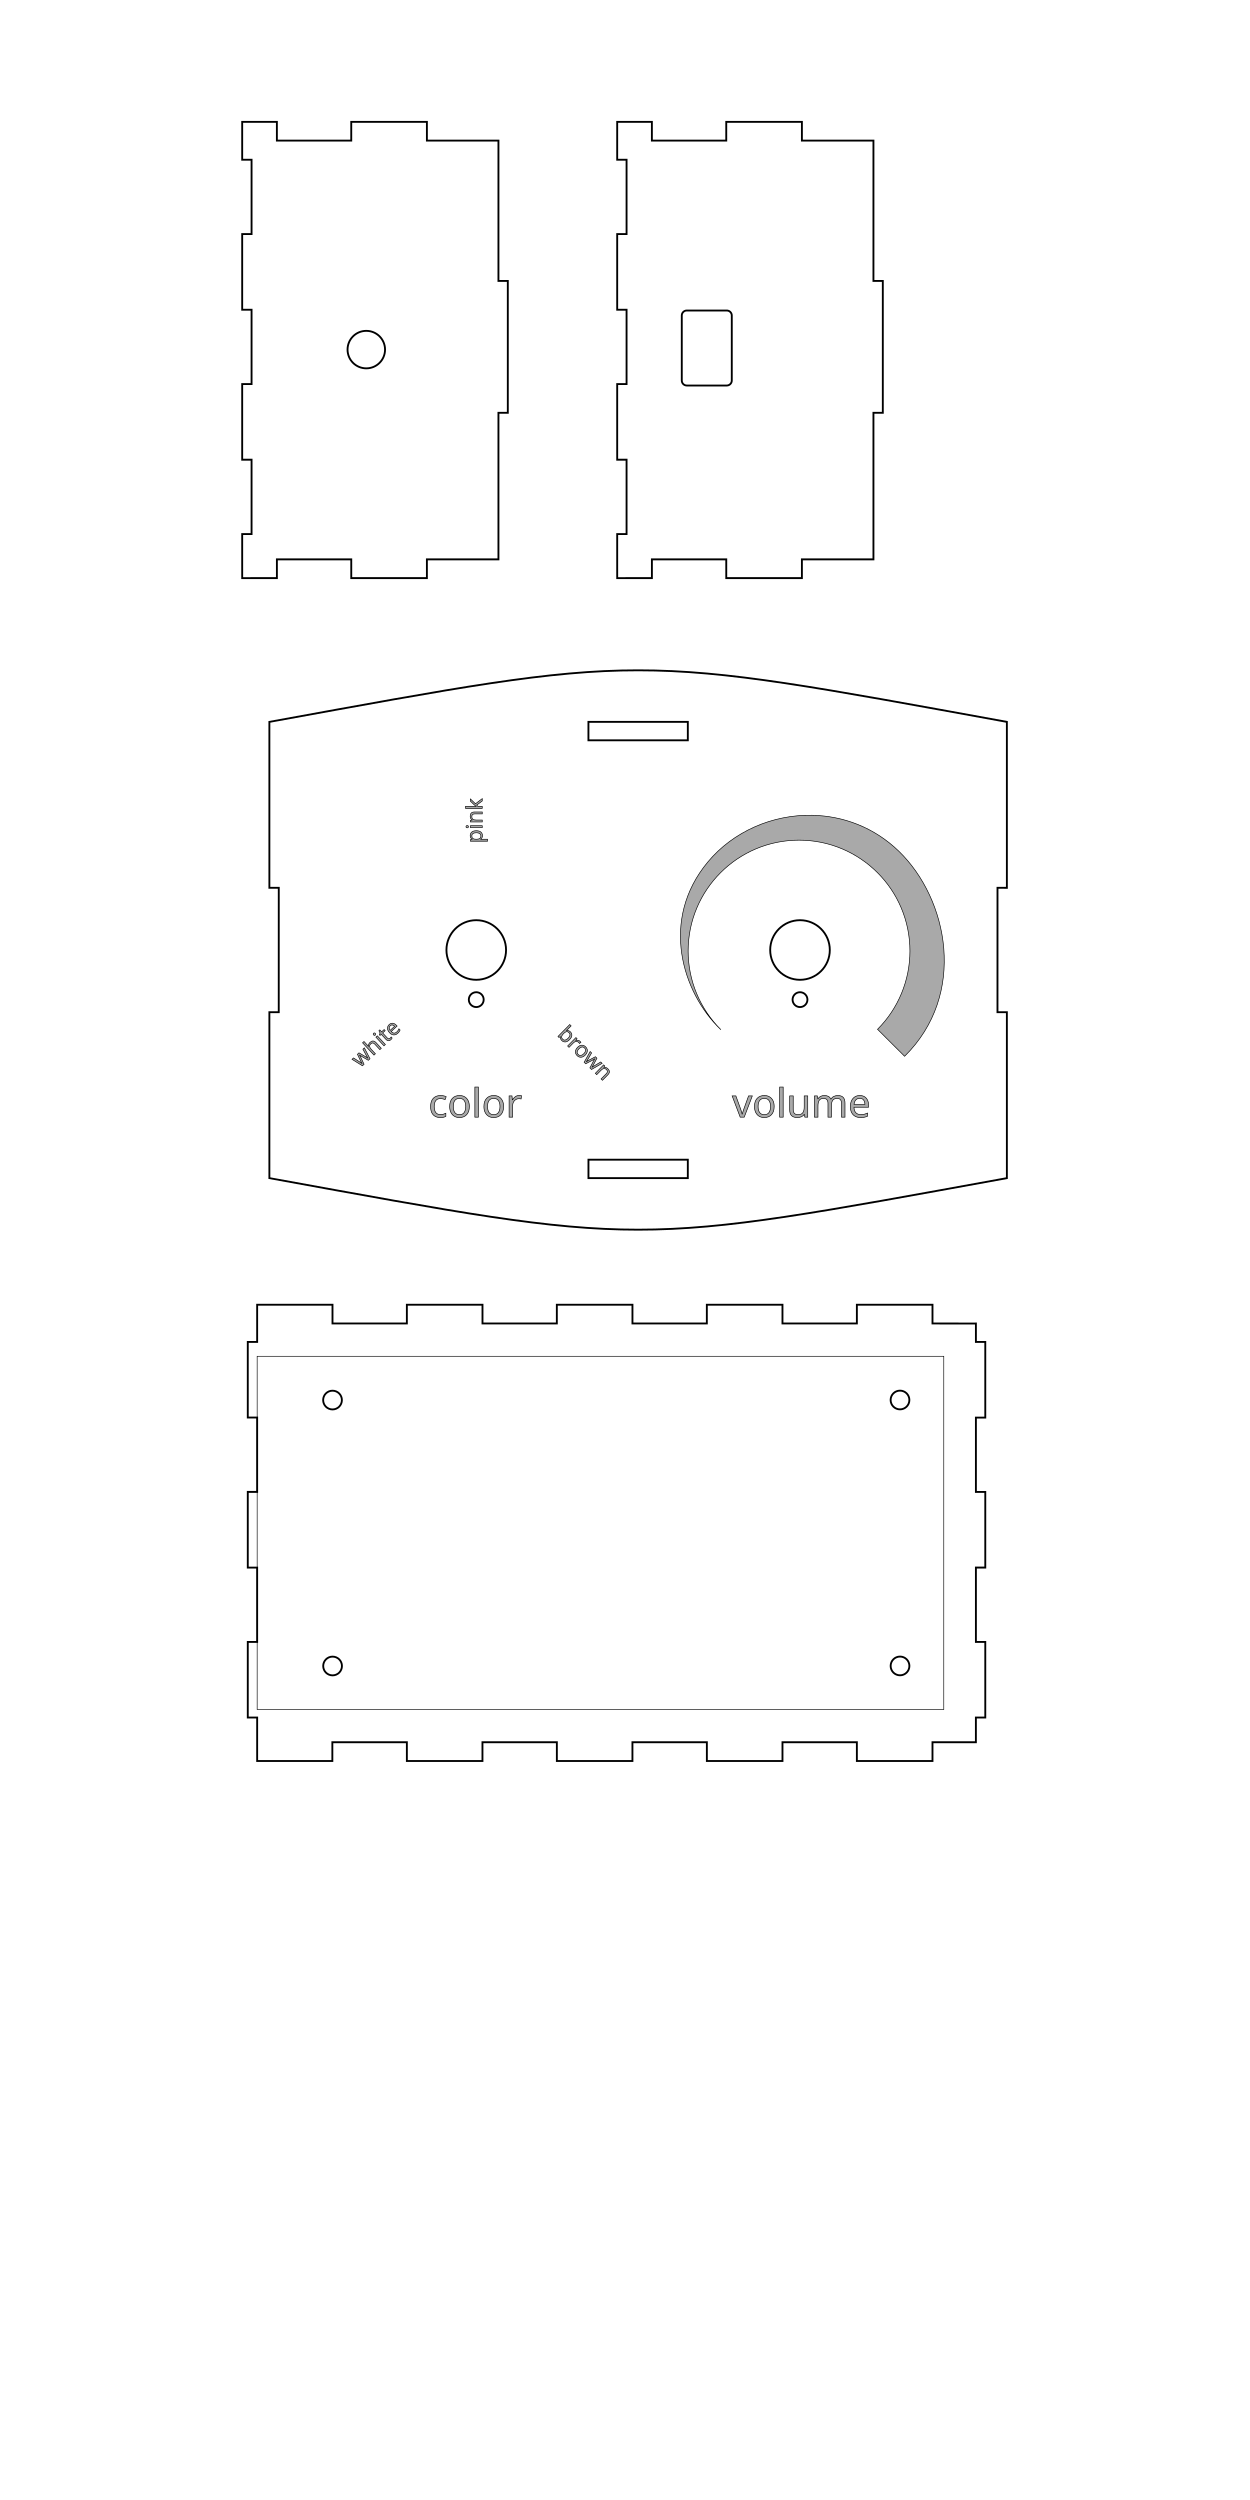
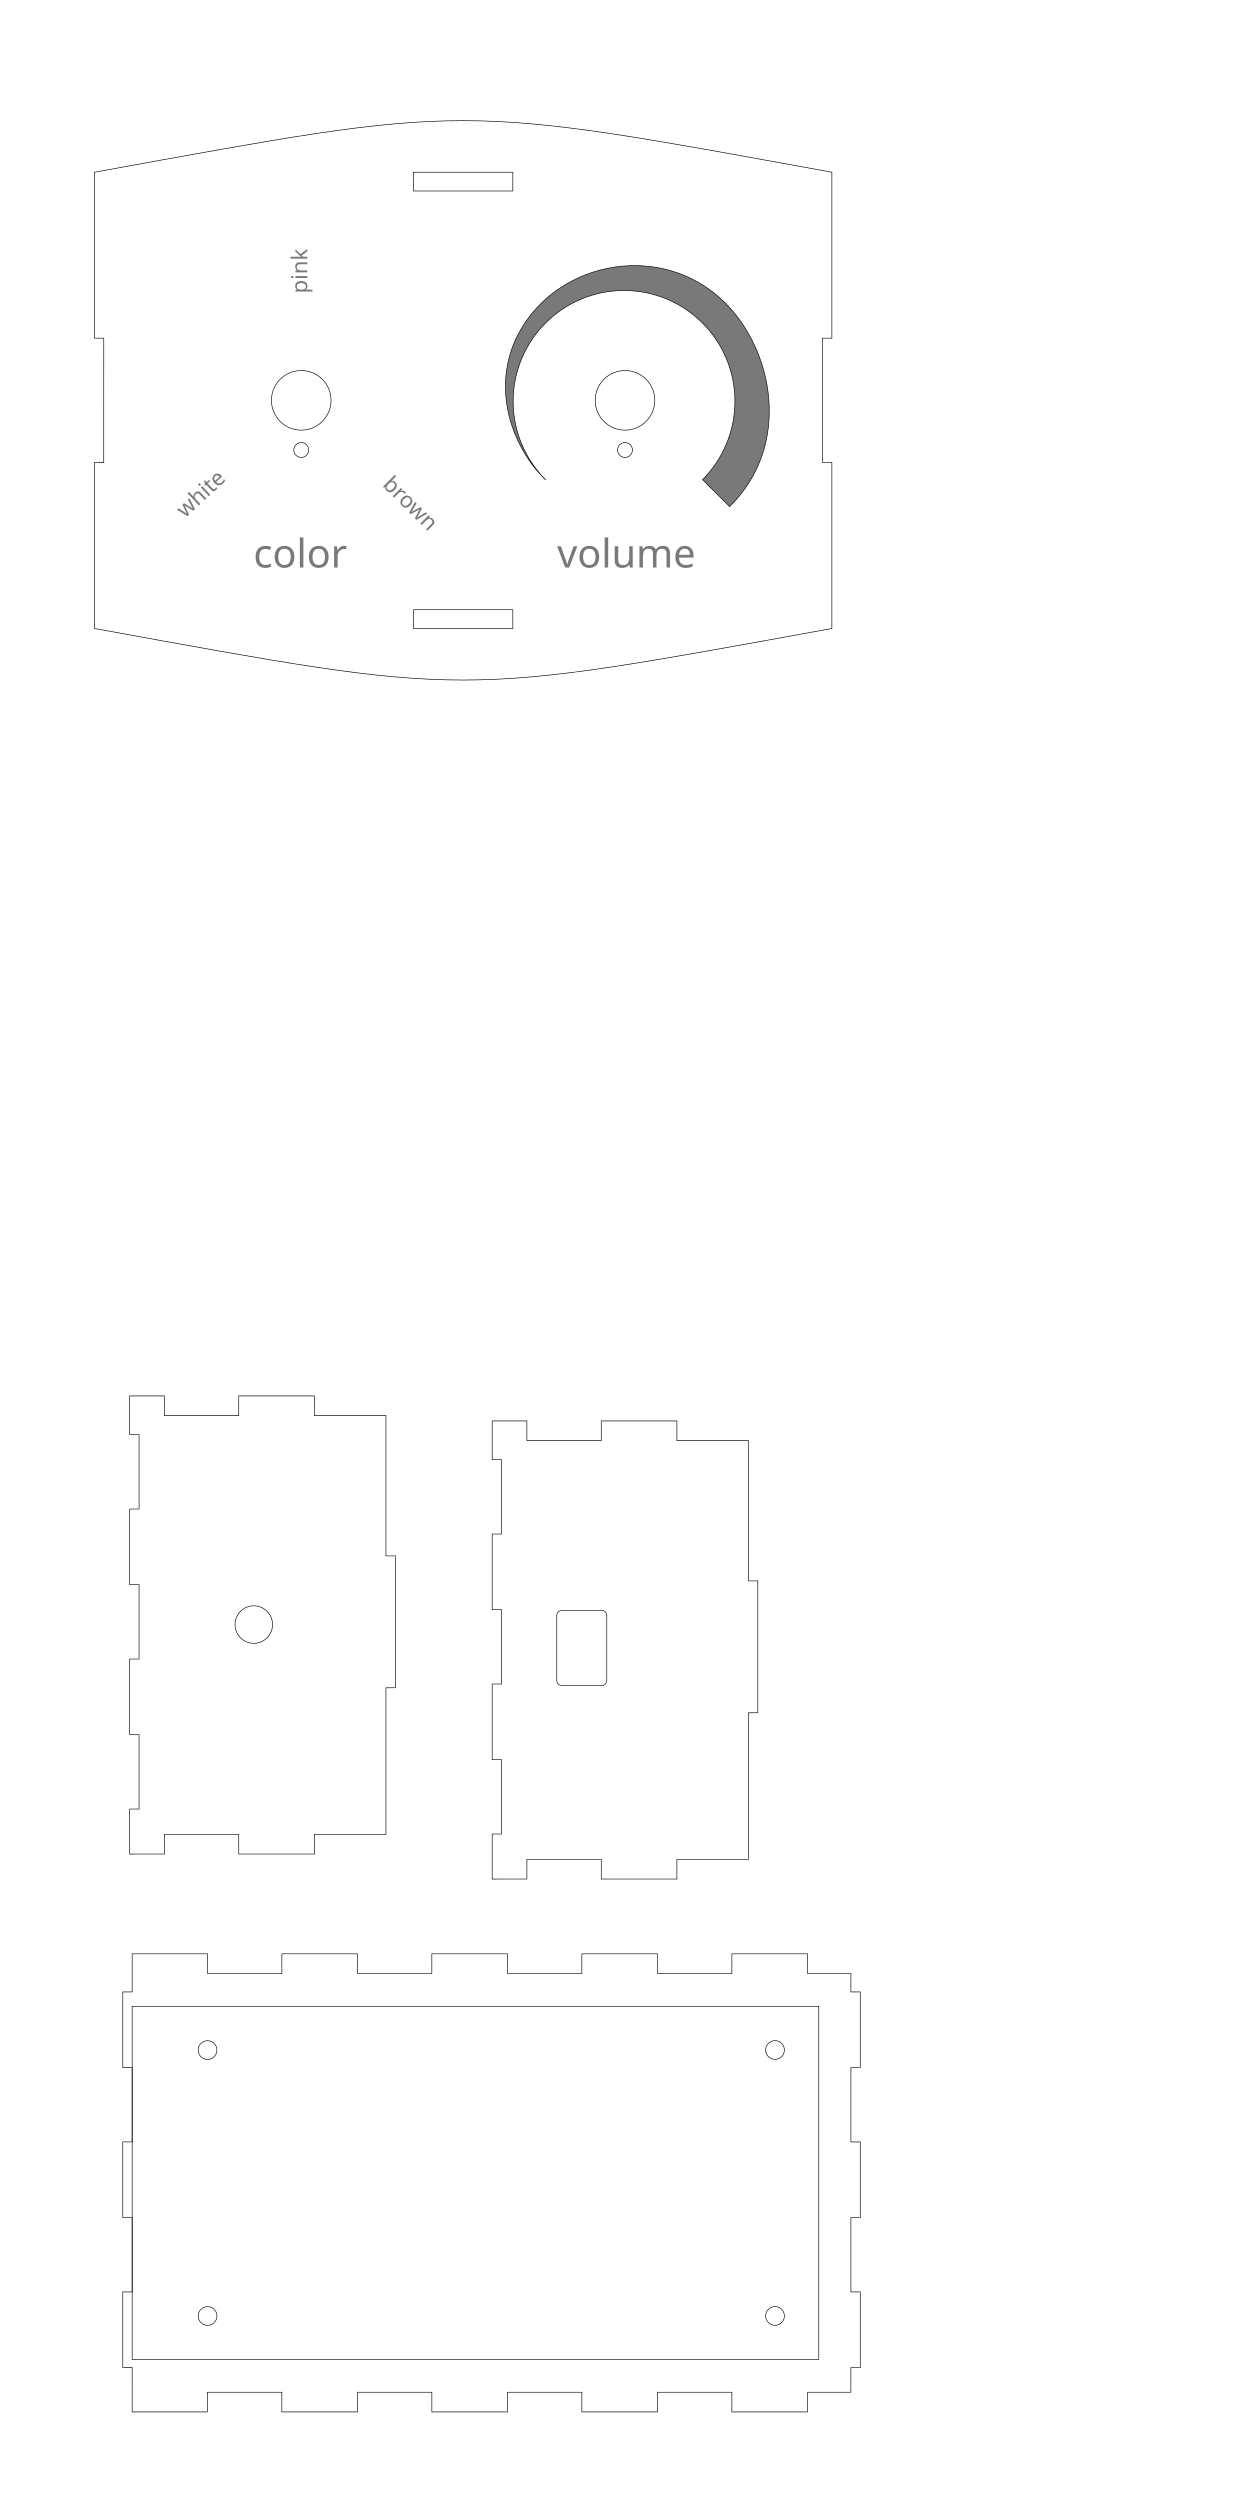
<svg xmlns="http://www.w3.org/2000/svg" width="200mm" height="400mm" viewBox="0 0 708.661 1417.323" id="svg2" version="1.1">
  <defs id="defs4" />
  <g id="layer1" transform="translate(0,364.9606)">
-     <path style="fill:#a9a9a9;fill-opacity:1;fill-rule:nonzero;stroke:#000000;stroke-width:0.354;stroke-miterlimit:4;stroke-dasharray:none;stroke-opacity:1" d="m 460.441,97.242 c -22.474,-0.442 -44.781,9.171 -59.198,26.542 -27.164,32.73 -14.6,73.769 7.293,94.902 l 0.027,-0.027 a 62.875,62.875 0 0 1 -18.442,-44.434 62.875,62.875 0 0 1 62.876,-62.874 62.875,62.875 0 0 1 62.876,62.874 62.875,62.875 0 0 1 -18.371,44.356 l 15.346,15.296 C 548.361,198.836 537.645,144.782 509.551,117.602 495.503,104.013 477.921,97.586 460.441,97.242 Z" id="circle4311" />
-     <rect style="fill:none;fill-opacity:1;fill-rule:nonzero;stroke:#000000;stroke-width:0.354;stroke-miterlimit:4;stroke-dasharray:none;stroke-opacity:1" id="rect4165" width="389.265" height="200.246" x="145.789" y="403.955" />
-     <circle r="5.315" cy="579.542" cx="188.547" id="circle4185" style="fill:none;fill-opacity:1;fill-rule:nonzero;stroke:#000000;stroke-width:1.063;stroke-miterlimit:4;stroke-dasharray:none;stroke-opacity:1" />
-     <circle r="5.315" cy="428.779" cx="188.514" id="circle4187" style="fill:none;fill-opacity:1;fill-rule:nonzero;stroke:#000000;stroke-width:1.063;stroke-miterlimit:4;stroke-dasharray:none;stroke-opacity:1" />
-     <circle r="5.315" cy="428.74" cx="510.236" id="circle4189" style="fill:none;fill-opacity:1;fill-rule:nonzero;stroke:#000000;stroke-width:1.063;stroke-miterlimit:4;stroke-dasharray:none;stroke-opacity:1" />
-     <circle r="5.315" cy="579.508" cx="510.247" id="circle4191" style="fill:none;fill-opacity:1;fill-rule:nonzero;stroke:#000000;stroke-width:1.063;stroke-miterlimit:4;stroke-dasharray:none;stroke-opacity:1" />
-     <path style="fill:none;fill-rule:evenodd;stroke:#000000;stroke-width:1.063;stroke-linecap:butt;stroke-linejoin:miter;stroke-miterlimit:4;stroke-dasharray:none;stroke-opacity:1" d="m 145.789,622.764 0,10.643 42.629,0 0,-10.643 42.246,0 0,10.643 42.856,0 0,-10.643 42.18,0 0,10.643 42.848,0 0,-10.643 42.195,0 0,10.643 42.867,0 0,-10.643 42.176,0 0,10.643 42.868,0 0,-10.643 24.606,0 -0.002,-13.995 5.326,0 0,-42.872 -5.315,0 0,-42.156 5.315,0 0,-42.879 -5.315,0 0,-12.23 0,-29.927 5.315,0 0,-42.888 -5.315,0 0,-10.451 -0.52,0.01 -24.092,-0.01 0,-10.651 -42.871,0 0,10.651 -42.18,0 0,-10.651 -42.879,0 0,10.651 -42.169,0 0,-10.651 -42.871,0 0,10.651 -42.149,0 0,-10.651 -42.875,0 0,10.651 -42.162,0 0,-10.651 -42.713,0 0,10.651 0,10.453 -5.315,0 0,42.862 5.315,0 0,42.16 -5.315,0 0,42.903 5.315,0 0,42.16 -5.315,0 0,42.844 5.32,0.015 z" id="path4193" />
-     <path style="fill:none;fill-rule:evenodd;stroke:#000000;stroke-width:1.063;stroke-linecap:butt;stroke-linejoin:miter;stroke-miterlimit:4;stroke-dasharray:none;stroke-opacity:1" d="m 137.304,-47.838 0,-14.357 5.315,0 0,-42.148 -5.315,0 0,-42.887 5.315,0 0,-42.147 -5.315,0 0,-42.885 5.315,0 0,-42.156 -5.315,0 0,-21.449 5.315,0 14.353,0 0,10.627 42.16,0 0,-10.627 42.891,0 0,10.627 40.557,0 0,79.533 5.312,0.011 0,74.762 -5.312,0.007 0,83.089 -40.56,0 0,10.62 -42.883,0 0,-10.62 -42.156,0 0,10.62 -14.361,0 -5.312,0.013 z" id="path4195" />
-     <path style="fill:none;fill-opacity:1;fill-rule:nonzero;stroke:#000000;stroke-width:1.063;stroke-miterlimit:4;stroke-dasharray:none;stroke-opacity:1" d="m 152.717,44.298 c 214.37,-38.987 203.74,-38.987 418.11,0 l 0,94.081 -5.316,-0.014 -0.012,70.521 5.328,0.002 0,94.066 c -214.37,38.972 -203.74,38.972 -418.11,0 l -1e-5,-94.07 5.312,-0.012 0.016,-70.498 -5.328,-0.006 z" id="rect4201" />
-     <rect style="fill:none;fill-opacity:1;fill-rule:nonzero;stroke:#000000;stroke-width:1.063;stroke-miterlimit:4;stroke-dasharray:none;stroke-opacity:1" id="rect4203" width="28.346" height="42.52" x="386.522" y="-188.921" rx="2.835" ry="2.835" />
-     <circle r="10.63" cy="-166.762" cx="207.661" id="circle4209" style="fill:none;fill-opacity:1;fill-rule:nonzero;stroke:#000000;stroke-width:1.063;stroke-miterlimit:4;stroke-dasharray:none;stroke-opacity:1" />
-     <path style="fill:none;fill-opacity:1;fill-rule:nonzero;stroke:#000000;stroke-width:1.063;stroke-miterlimit:4;stroke-dasharray:none;stroke-opacity:1" d="m 333.613,292.503 56.33,0 0,10.446 -56.33,0 z" id="rect4216" />
-     <path style="fill:none;fill-opacity:1;fill-rule:nonzero;stroke:#000000;stroke-width:1.063;stroke-miterlimit:4;stroke-dasharray:none;stroke-opacity:1" d="m 333.601,44.288 56.346,0 0,10.454 -56.346,0 z" id="rect4218" />
-     <text xml:space="preserve" style="font-style:normal;font-variant:normal;font-weight:500;font-stretch:normal;font-size:22.5px;line-height:125%;font-family:Ubuntu;-inkscape-font-specification:'Ubuntu Medium';letter-spacing:0px;word-spacing:0px;fill:#a9a9a9;fill-opacity:1;stroke:#000000;stroke-width:0.354;stroke-linecap:butt;stroke-linejoin:miter;stroke-opacity:1;stroke-miterlimit:4;stroke-dasharray:none" x="242.895" y="268.4" id="text4870">
-       <tspan id="tspan4872" x="242.895" y="268.4">color</tspan>
+     <path style="fill:#797979;fill-opacity:1;fill-rule:nonzero;stroke:#000000;stroke-width:0.354;stroke-miterlimit:4;stroke-dasharray:none;stroke-opacity:1" d="m 361.228,-214.365 c -22.474,-0.442 -44.781,9.171 -59.198,26.542 -27.164,32.73 -14.6,73.769 7.293,94.902 l 0.027,-0.027 a 62.875,62.875 0 0 1 -18.442,-44.434 62.875,62.875 0 0 1 62.876,-62.874 62.875,62.875 0 0 1 62.876,62.874 62.875,62.875 0 0 1 -18.371,44.356 l 15.346,15.296 c 35.512,-35.04 24.797,-89.095 -3.298,-116.274 -14.047,-13.59 -31.63,-20.016 -49.109,-20.36 z" id="circle4311" />
+     <rect style="fill:none;fill-opacity:1;fill-rule:nonzero;stroke:#000000;stroke-width:0.354;stroke-miterlimit:4;stroke-dasharray:none;stroke-opacity:1" id="rect4165" width="389.265" height="200.246" x="74.923" y="772.458" />
+     <circle r="5.315" cy="948.046" cx="117.681" id="circle4185" style="fill:none;fill-opacity:1;fill-rule:nonzero;stroke:#000000;stroke-width:0.354;stroke-miterlimit:4;stroke-dasharray:none;stroke-opacity:1" />
+     <circle r="5.315" cy="797.283" cx="117.648" id="circle4187" style="fill:none;fill-opacity:1;fill-rule:nonzero;stroke:#000000;stroke-width:0.354;stroke-miterlimit:4;stroke-dasharray:none;stroke-opacity:1" />
+     <circle r="5.315" cy="797.244" cx="439.37" id="circle4189" style="fill:none;fill-opacity:1;fill-rule:nonzero;stroke:#000000;stroke-width:0.354;stroke-miterlimit:4;stroke-dasharray:none;stroke-opacity:1" />
+     <circle r="5.315" cy="948.012" cx="439.381" id="circle4191" style="fill:none;fill-opacity:1;fill-rule:nonzero;stroke:#000000;stroke-width:0.354;stroke-miterlimit:4;stroke-dasharray:none;stroke-opacity:1" />
+     <path style="fill:none;fill-rule:evenodd;stroke:#000000;stroke-width:0.354;stroke-linecap:butt;stroke-linejoin:miter;stroke-miterlimit:4;stroke-dasharray:none;stroke-opacity:1" d="m 74.923,991.268 0,11.166 42.629,0 0,-11.166 42.246,0 0,11.166 42.856,0 0,-11.166 42.18,0 0,11.166 42.848,0 0,-11.166 42.195,0 0,11.166 42.867,0 0,-11.166 42.176,0 0,11.166 42.868,0 0,-11.166 24.606,0 -0.002,-13.995 5.326,0 0,-42.872 -5.315,0 0,-42.155 5.315,0 0,-42.879 -5.315,0 0,-12.23 0,-29.927 5.315,0 0,-42.888 -5.315,0 0,-10.451 -0.52,0.005 -24.092,-0.005 0,-11.151 -42.871,0 0,11.151 -42.18,0 0,-11.151 -42.879,0 0,11.151 -42.169,0 0,-11.151 -42.871,0 0,11.151 -42.149,0 0,-11.151 -42.875,0 0,11.151 -42.162,0 0,-11.151 -42.713,0 0,11.151 0,10.453 -5.315,0 0,42.862 5.315,0 0,42.16 -5.315,0 0,42.903 5.315,0 0,42.16 -5.315,0 0,42.844 5.32,0.015 z" id="path4193" />
+     <path style="fill:none;fill-rule:evenodd;stroke:#000000;stroke-width:0.354;stroke-linecap:butt;stroke-linejoin:miter;stroke-miterlimit:4;stroke-dasharray:none;stroke-opacity:1" d="m 73.525,674.986 0,-14.357 5.315,0 0,-42.148 -5.315,0 0,-42.887 5.315,0 0,-42.147 -5.315,0 0,-42.885 5.315,0 0,-42.156 -5.315,0 0,-21.968 5.315,0 14.353,0 0,11.147 42.16,0 0,-11.147 42.891,0 0,11.147 40.557,0 0,79.533 5.312,0.011 0,74.762 -5.312,0.007 0,83.089 -40.56,0 0,11.163 -42.883,0 0,-11.163 -42.156,0 0,11.163 -14.361,0 -5.312,0.013 z" id="path4195" />
+     <path style="fill:none;fill-opacity:1;fill-rule:nonzero;stroke:#000000;stroke-width:0.354;stroke-miterlimit:4;stroke-dasharray:none;stroke-opacity:1" d="m 53.504,-267.31 c 214.37,-38.987 203.74,-38.987 418.11,0 l 0,94.081 -5.316,-0.014 -0.012,70.521 5.328,0.002 0,94.066 c -214.37,38.972 -203.74,38.972 -418.11,0 l -2e-5,-94.07 5.312,-0.012 0.016,-70.498 -5.328,-0.006 z" id="rect4201" />
+     <rect style="fill:none;fill-opacity:1;fill-rule:nonzero;stroke:#000000;stroke-width:0.354;stroke-miterlimit:4;stroke-dasharray:none;stroke-opacity:1" id="rect4203" width="28.346" height="42.52" x="315.656" y="548.075" rx="2.835" ry="2.835" />
+     <circle r="10.63" cy="556.061" cx="143.882" id="circle4209" style="fill:none;fill-opacity:1;fill-rule:nonzero;stroke:#000000;stroke-width:0.354;stroke-miterlimit:4;stroke-dasharray:none;stroke-opacity:1" />
+     <path style="fill:none;fill-opacity:1;fill-rule:nonzero;stroke:#000000;stroke-width:0.354;stroke-miterlimit:4;stroke-dasharray:none;stroke-opacity:1" d="m 234.4,-19.292 56.33,0 0,10.634 -56.33,0 z" id="rect4216" />
+     <path style="fill:none;fill-opacity:1;fill-rule:nonzero;stroke:#000000;stroke-width:0.354;stroke-miterlimit:4;stroke-dasharray:none;stroke-opacity:1" d="m 234.388,-267.32 56.346,0 0,10.634 -56.346,0 z" id="rect4218" />
+     <text xml:space="preserve" style="font-style:normal;font-variant:normal;font-weight:500;font-stretch:normal;font-size:22.5px;line-height:125%;font-family:Ubuntu;-inkscape-font-specification:'Ubuntu Medium';letter-spacing:0px;word-spacing:0px;fill:#797979;fill-opacity:1;stroke:none;stroke-width:0.354;stroke-linecap:butt;stroke-linejoin:miter;stroke-miterlimit:4;stroke-dasharray:none;stroke-opacity:1" x="143.682" y="-43.208" id="text4870">
+       <tspan id="tspan4872" x="143.682" y="-43.208">color</tspan>
    </text>
-     <text id="text4874" y="268.4" x="415.076" style="font-style:normal;font-variant:normal;font-weight:500;font-stretch:normal;font-size:22.5px;line-height:125%;font-family:Ubuntu;-inkscape-font-specification:'Ubuntu Medium';letter-spacing:0px;word-spacing:0px;fill:#a9a9a9;fill-opacity:1;stroke:#000000;stroke-width:0.354;stroke-linecap:butt;stroke-linejoin:miter;stroke-opacity:1;stroke-miterlimit:4;stroke-dasharray:none" xml:space="preserve">
-       <tspan y="268.4" x="415.076" id="tspan4876">volume</tspan>
+     <text id="text4874" y="-43.208" x="315.863" style="font-style:normal;font-variant:normal;font-weight:500;font-stretch:normal;font-size:22.5px;line-height:125%;font-family:Ubuntu;-inkscape-font-specification:'Ubuntu Medium';letter-spacing:0px;word-spacing:0px;fill:#797979;fill-opacity:1;stroke:none;stroke-width:0.354;stroke-linecap:butt;stroke-linejoin:miter;stroke-miterlimit:4;stroke-dasharray:none;stroke-opacity:1" xml:space="preserve">
+       <tspan y="-43.208" x="315.863" id="tspan4876">volume</tspan>
    </text>
-     <text id="text4315" y="315.16" x="-14.25" style="font-style:normal;font-variant:normal;font-weight:300;font-stretch:normal;font-size:12.5px;line-height:125%;font-family:Ubuntu;-inkscape-font-specification:'Ubuntu Light';letter-spacing:0px;word-spacing:0px;fill:#a9a9a9;fill-opacity:1;stroke:#000000;stroke-width:0.354;stroke-linecap:butt;stroke-linejoin:miter;stroke-opacity:1;stroke-miterlimit:4;stroke-dasharray:none" xml:space="preserve" transform="matrix(0.7326956,-0.6805565,0.6805565,0.7326956,0,0)">
-       <tspan y="315.16" x="-14.25" id="tspan4317">white</tspan>
+     <text id="text4315" y="19.326" x="125.124" style="font-style:normal;font-variant:normal;font-weight:300;font-stretch:normal;font-size:12.5px;line-height:125%;font-family:Ubuntu;-inkscape-font-specification:'Ubuntu Light';letter-spacing:0px;word-spacing:0px;fill:#797979;fill-opacity:1;stroke:none;stroke-width:0.354;stroke-linecap:butt;stroke-linejoin:miter;stroke-miterlimit:4;stroke-dasharray:none;stroke-opacity:1" xml:space="preserve" transform="matrix(0.7326956,-0.6805565,0.6805565,0.7326956,0,0)">
+       <tspan y="19.326" x="125.124" id="tspan4317">white</tspan>
    </text>
-     <text xml:space="preserve" style="font-style:normal;font-variant:normal;font-weight:300;font-stretch:normal;font-size:12.5px;line-height:125%;font-family:Ubuntu;-inkscape-font-specification:'Ubuntu Light';letter-spacing:0px;word-spacing:0px;fill:#a9a9a9;fill-opacity:1;stroke:#000000;stroke-width:0.354;stroke-linecap:butt;stroke-linejoin:miter;stroke-opacity:1;stroke-miterlimit:4;stroke-dasharray:none" x="-113.004" y="273.396" id="text4319" transform="matrix(0,-1,1,0,0,0)">
-       <tspan id="tspan4321" x="-113.004" y="273.396">pink</tspan>
+     <text xml:space="preserve" style="font-style:normal;font-variant:normal;font-weight:300;font-stretch:normal;font-size:12.5px;line-height:125%;font-family:Ubuntu;-inkscape-font-specification:'Ubuntu Light';letter-spacing:0px;word-spacing:0px;fill:#797979;fill-opacity:1;stroke:none;stroke-width:0.354;stroke-linecap:butt;stroke-linejoin:miter;stroke-miterlimit:4;stroke-dasharray:none;stroke-opacity:1" x="198.603" y="174.183" id="text4319" transform="matrix(0,-1,1,0,0,0)">
+       <tspan id="tspan4321" x="198.603" y="174.183">pink</tspan>
    </text>
-     <text id="text4323" y="-63.341" x="380.549" style="font-style:normal;font-variant:normal;font-weight:300;font-stretch:normal;font-size:12.5px;line-height:125%;font-family:Ubuntu;-inkscape-font-specification:'Ubuntu Light';letter-spacing:0px;word-spacing:0px;fill:#a9a9a9;fill-opacity:1;stroke:#000000;stroke-width:0.354;stroke-linecap:butt;stroke-linejoin:miter;stroke-opacity:1;stroke-miterlimit:4;stroke-dasharray:none" xml:space="preserve" transform="matrix(0.7124681,0.7017045,-0.7017045,0.7124681,0,0)">
-       <tspan y="-63.341" x="380.549" id="tspan4325">brown</tspan>
+     <text id="text4323" y="-215.733" x="91.206" style="font-style:normal;font-variant:normal;font-weight:300;font-stretch:normal;font-size:12.5px;line-height:125%;font-family:Ubuntu;-inkscape-font-specification:'Ubuntu Light';letter-spacing:0px;word-spacing:0px;fill:#797979;fill-opacity:1;stroke:none;stroke-width:0.354;stroke-linecap:butt;stroke-linejoin:miter;stroke-miterlimit:4;stroke-dasharray:none;stroke-opacity:1" xml:space="preserve" transform="matrix(0.7124681,0.7017045,-0.7017045,0.7124681,0,0)">
+       <tspan y="-215.733" x="91.206" id="tspan4325">brown</tspan>
    </text>
-     <circle style="fill:none;fill-opacity:1;fill-rule:nonzero;stroke:#000000;stroke-width:1.063;stroke-miterlimit:4;stroke-dasharray:none;stroke-opacity:1" id="path4333" cx="269.996" cy="173.622" r="16.896" />
-     <circle r="16.896" cy="173.622" cx="453.543" id="circle4335" style="fill:none;fill-opacity:1;fill-rule:nonzero;stroke:#000000;stroke-width:1.063;stroke-miterlimit:4;stroke-dasharray:none;stroke-opacity:1" />
-     <circle r="4.213" cy="201.765" cx="270" id="circle4341" style="fill:none;fill-opacity:1;fill-rule:nonzero;stroke:#000000;stroke-width:1.063;stroke-miterlimit:4;stroke-dasharray:none;stroke-opacity:1" />
-     <circle style="fill:none;fill-opacity:1;fill-rule:nonzero;stroke:#000000;stroke-width:1.063;stroke-miterlimit:4;stroke-dasharray:none;stroke-opacity:1" id="circle4343" cx="453.544" cy="201.765" r="4.213" />
-     <path id="path4391" d="m 349.903,-47.838 0,-14.357 5.315,0 0,-42.148 -5.315,0 0,-42.887 5.315,0 0,-42.147 -5.315,0 0,-42.885 5.315,0 0,-42.156 -5.315,0 0,-21.449 5.315,0 14.353,0 0,10.627 42.16,0 0,-10.627 42.891,0 0,10.627 40.557,0 0,79.533 5.312,0.011 0,74.762 -5.312,0.007 0,83.089 -40.56,0 0,10.62 -42.883,0 0,-10.62 -42.156,0 0,10.62 -14.361,0 -5.312,0.013 z" style="fill:none;fill-rule:evenodd;stroke:#000000;stroke-width:1.063;stroke-linecap:butt;stroke-linejoin:miter;stroke-miterlimit:4;stroke-dasharray:none;stroke-opacity:1" />
+     <circle style="fill:none;fill-opacity:1;fill-rule:nonzero;stroke:#000000;stroke-width:0.354;stroke-miterlimit:4;stroke-dasharray:none;stroke-opacity:1" id="path4333" cx="170.783" cy="-137.986" r="16.896" />
+     <circle r="16.896" cy="-137.986" cx="354.33" id="circle4335" style="fill:none;fill-opacity:1;fill-rule:nonzero;stroke:#000000;stroke-width:0.354;stroke-miterlimit:4;stroke-dasharray:none;stroke-opacity:1" />
+     <circle r="4.213" cy="-109.843" cx="170.787" id="circle4341" style="fill:none;fill-opacity:1;fill-rule:nonzero;stroke:#000000;stroke-width:0.354;stroke-miterlimit:4;stroke-dasharray:none;stroke-opacity:1" />
+     <circle style="fill:none;fill-opacity:1;fill-rule:nonzero;stroke:#000000;stroke-width:0.354;stroke-miterlimit:4;stroke-dasharray:none;stroke-opacity:1" id="circle4343" cx="354.331" cy="-109.843" r="4.213" />
+     <path id="path4336" d="m 279.037,689.159 0,-14.357 5.315,0 0,-42.148 -5.315,0 0,-42.887 5.315,0 0,-42.147 -5.315,0 0,-42.885 5.315,0 0,-42.156 -5.315,0 0,-21.968 5.315,0 14.353,0 0,11.147 42.16,0 0,-11.147 42.891,0 0,11.147 40.557,0 0,79.533 5.312,0.011 0,74.762 -5.312,0.007 0,83.089 -40.56,0 0,11.163 -42.883,0 0,-11.163 -42.156,0 0,11.163 -14.361,0 -5.312,0.013 z" style="fill:none;fill-rule:evenodd;stroke:#000000;stroke-width:0.354;stroke-linecap:butt;stroke-linejoin:miter;stroke-miterlimit:4;stroke-dasharray:none;stroke-opacity:1" />
  </g>
</svg>
